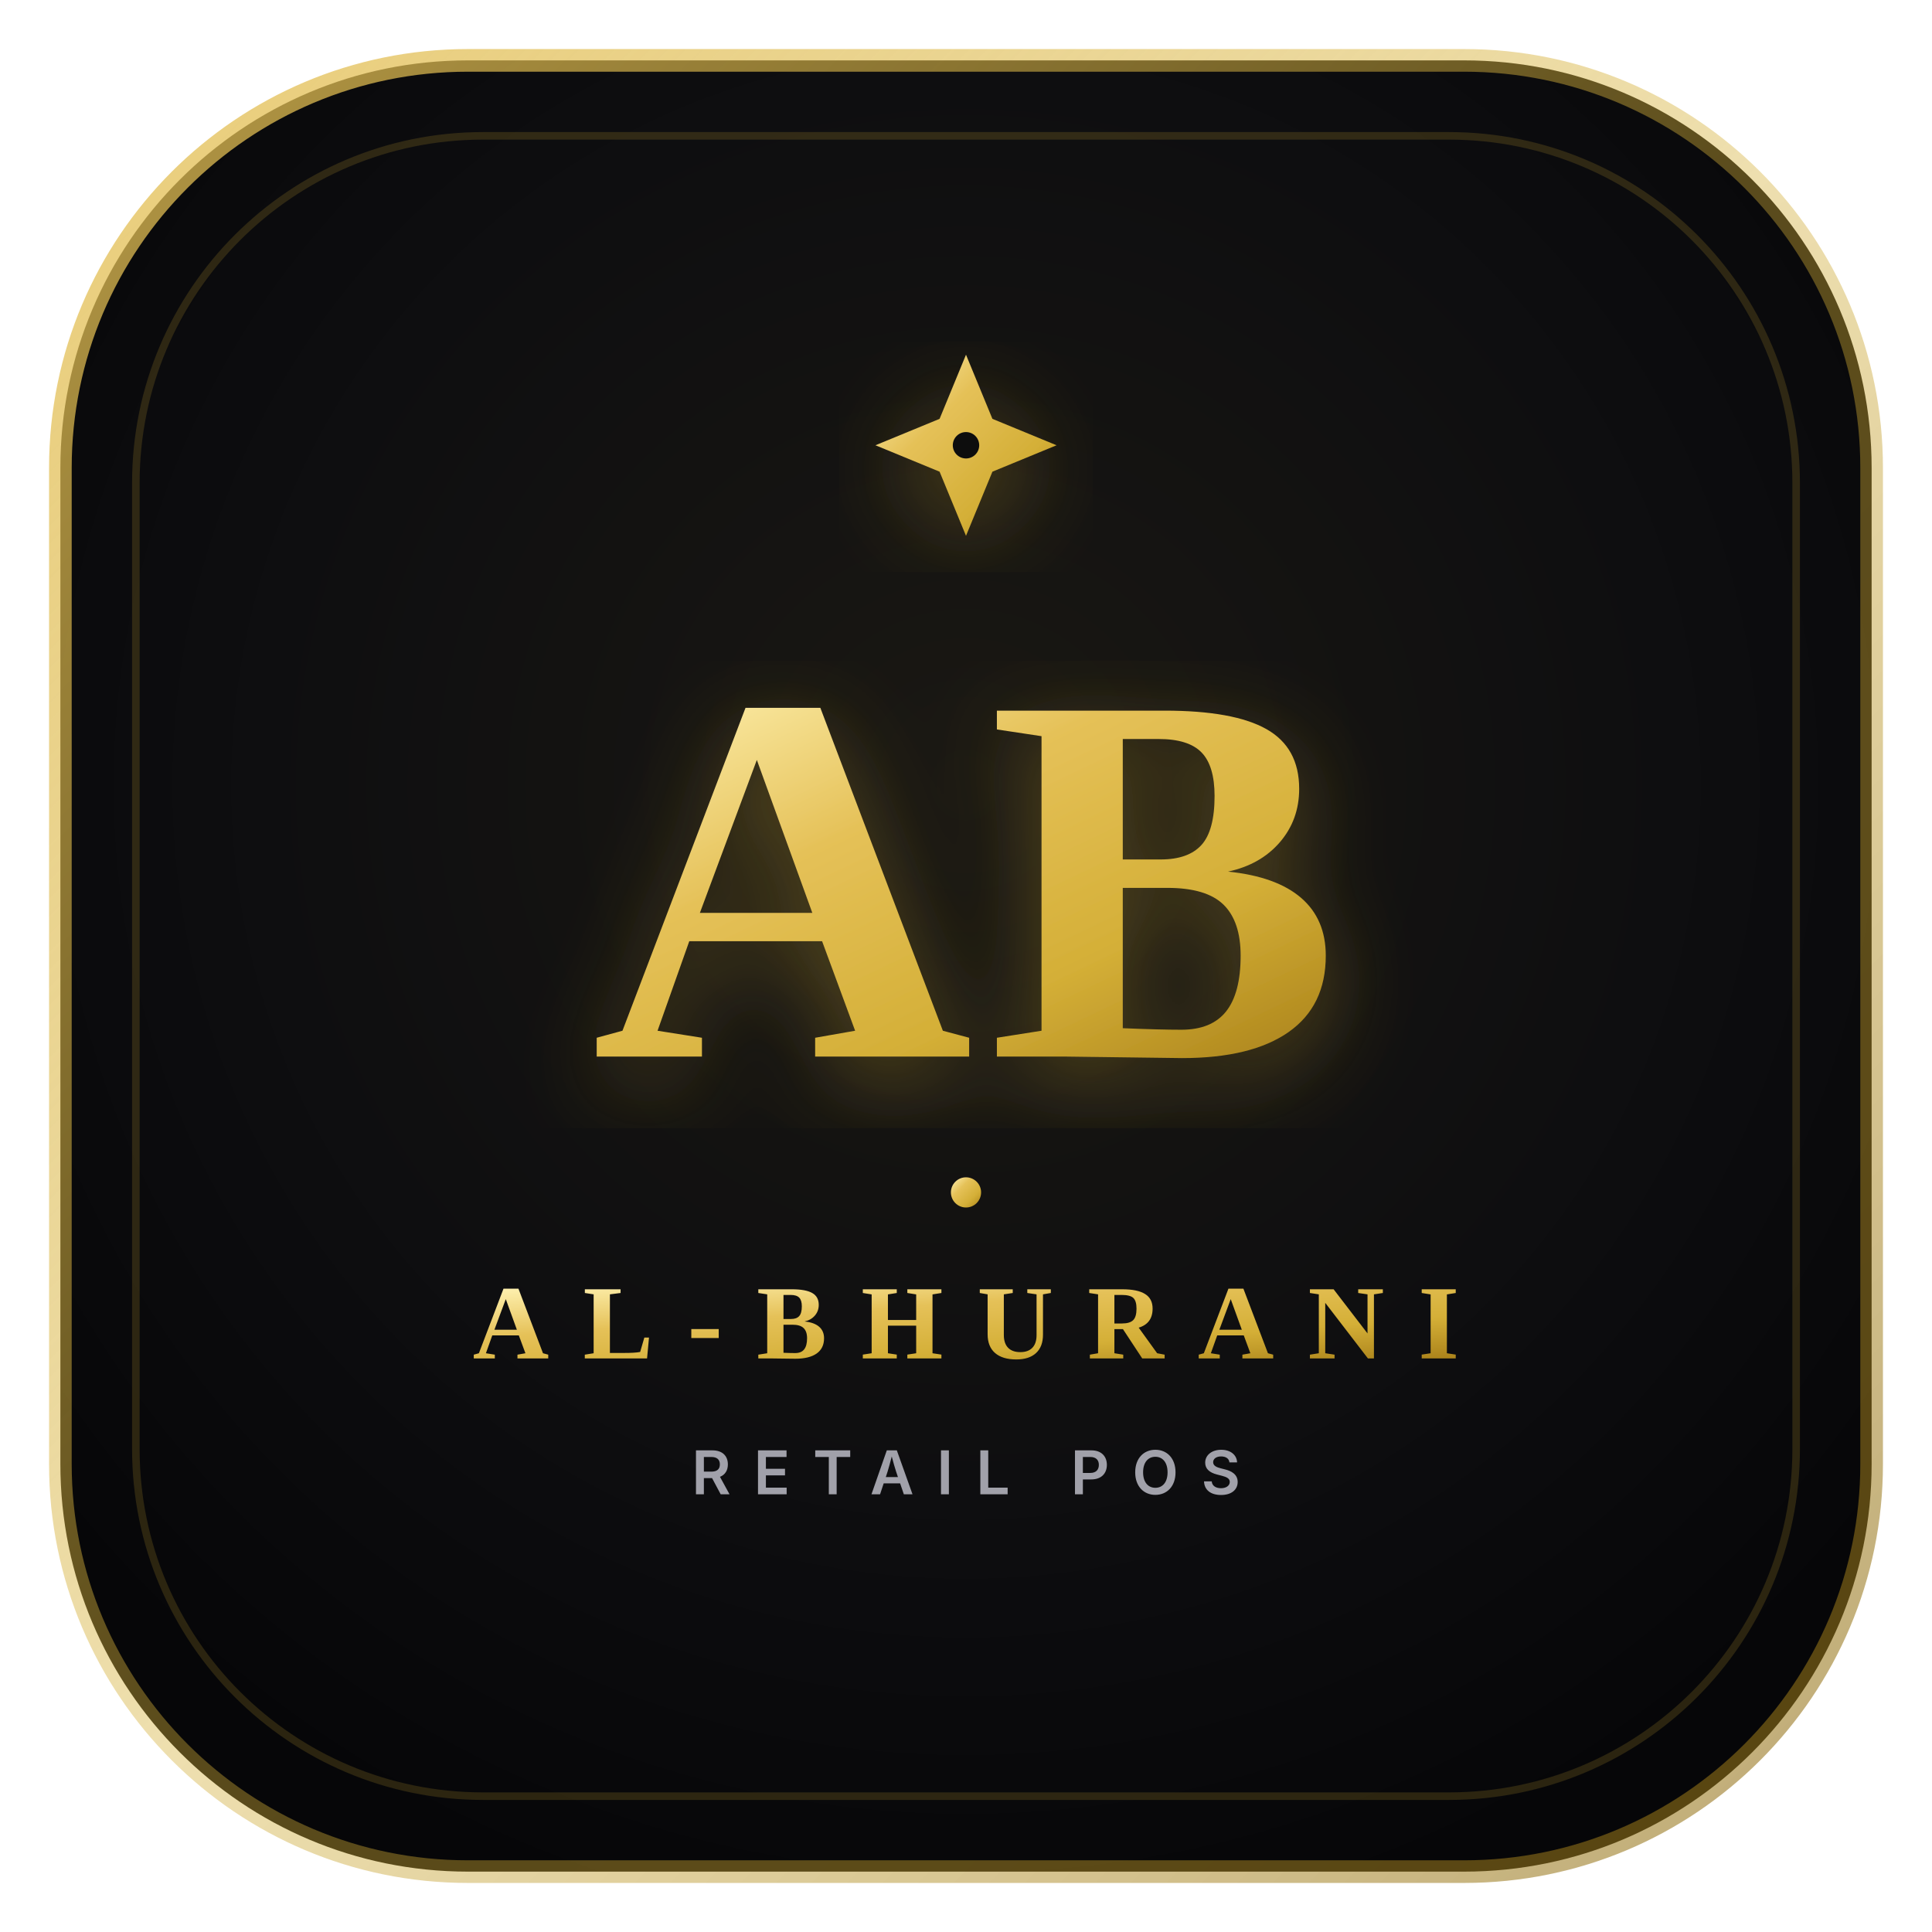
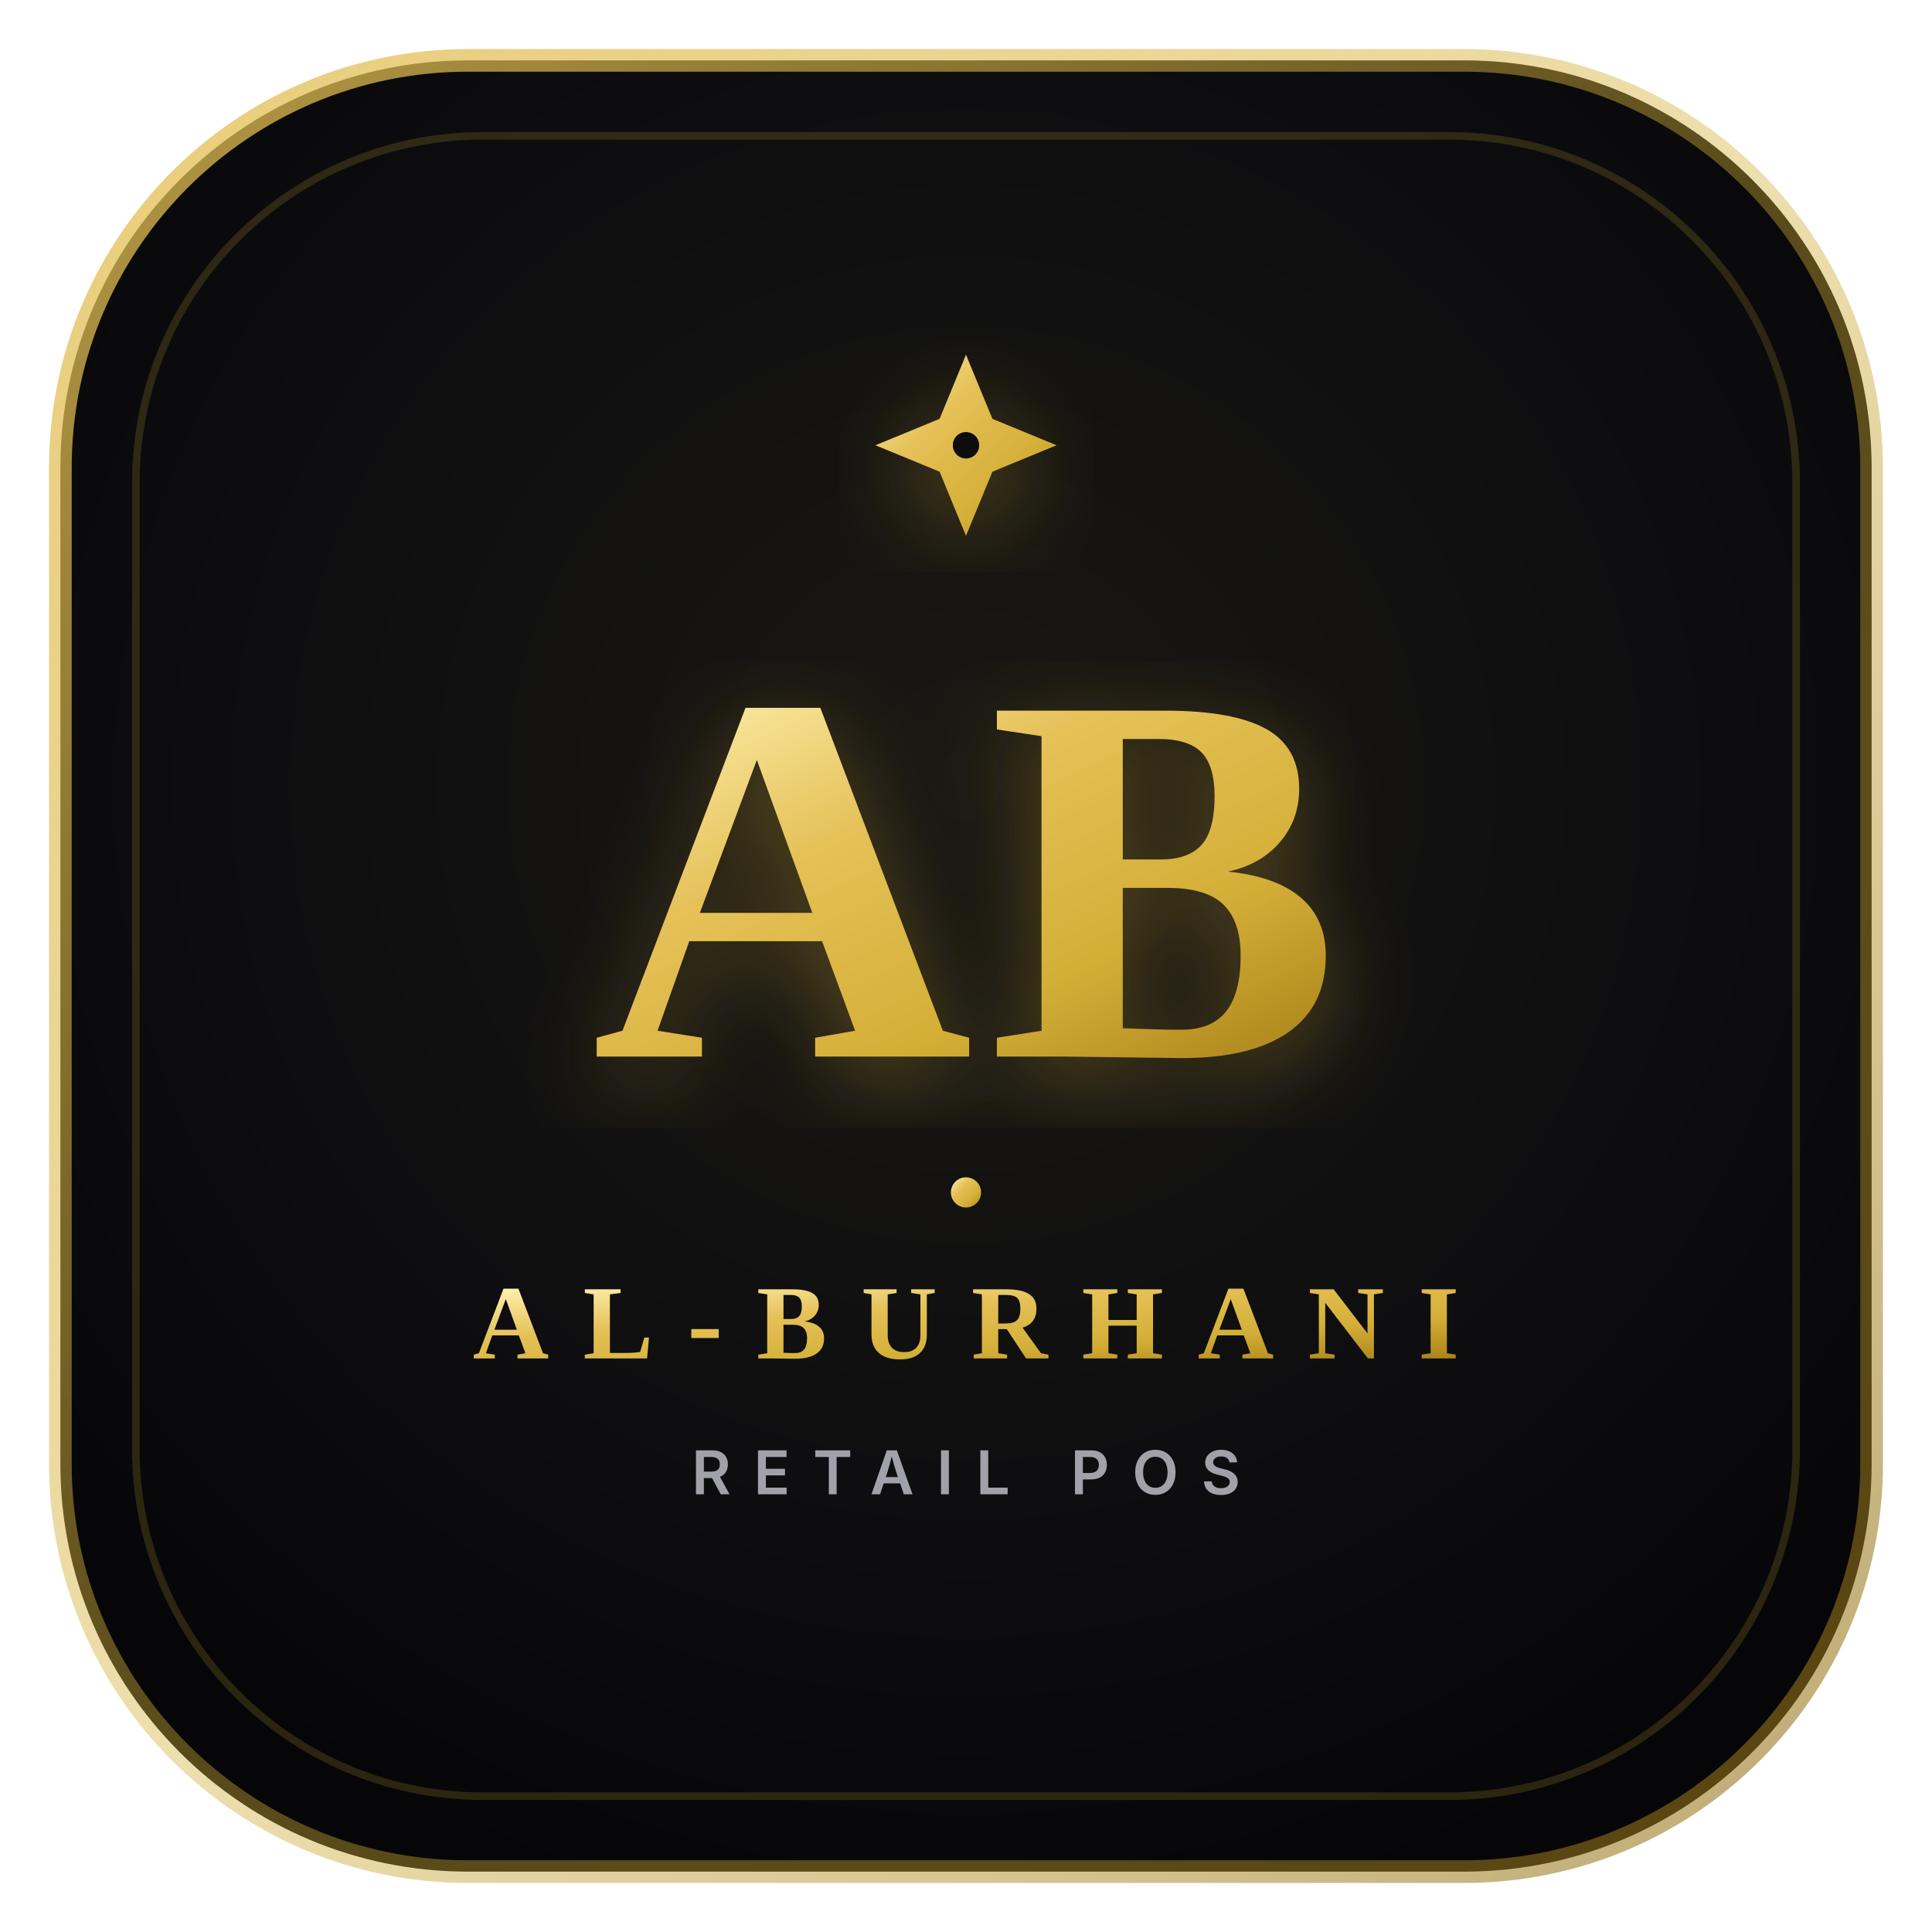
<svg xmlns="http://www.w3.org/2000/svg" viewBox="0 0 512 512" width="512" height="512">
  <defs>
    <radialGradient id="bgGlow" cx="50%" cy="40%" r="65%">
      <stop offset="0%" stop-color="#1A1813" />
      <stop offset="60%" stop-color="#0E0E10" />
      <stop offset="100%" stop-color="#060608" />
    </radialGradient>
    <linearGradient id="goldGrad" x1="0%" y1="0%" x2="100%" y2="100%">
      <stop offset="0%" stop-color="#FFF2B2" />
      <stop offset="35%" stop-color="#E5C158" />
      <stop offset="70%" stop-color="#D4AF37" />
      <stop offset="100%" stop-color="#AA821A" />
    </linearGradient>
    <linearGradient id="borderGrad" x1="0%" y1="0%" x2="100%" y2="100%">
      <stop offset="0%" stop-color="#E5C158" stop-opacity="0.8" />
      <stop offset="50%" stop-color="#D4AF37" stop-opacity="0.4" />
      <stop offset="100%" stop-color="#8C6B14" stop-opacity="0.6" />
    </linearGradient>
    <filter id="goldShadow" x="-20%" y="-20%" width="140%" height="140%">
      <feDropShadow dx="0" dy="6" stdDeviation="12" flood-color="#D4AF37" flood-opacity="0.35" />
    </filter>
  </defs>
  <rect x="16" y="16" width="480" height="480" rx="108" fill="url(#bgGlow)" />
  <rect x="16" y="16" width="480" height="480" rx="108" fill="none" stroke="url(#borderGrad)" stroke-width="6" />
  <rect x="36" y="36" width="440" height="440" rx="92" fill="none" stroke="#D4AF37" stroke-opacity="0.18" stroke-width="2" />
  <g transform="translate(256, 118)" filter="url(#goldShadow)">
    <polygon points="0,-24 7,-7 24,0 7,7 0,24 -7,7 -24,0 -7,-7" fill="url(#goldGrad)" />
    <circle cx="0" cy="0" r="3.5" fill="#0E0E10" />
  </g>
  <text x="256" y="280" font-family="'Cinzel', 'Times New Roman', 'Georgia', serif" font-size="140" font-weight="800" text-anchor="middle" fill="url(#goldGrad)" letter-spacing="4" filter="url(#goldShadow)">
    AB
  </text>
  <line x1="156" y1="316" x2="356" y2="316" stroke="url(#goldGrad)" stroke-width="2.5" stroke-linecap="round" />
  <circle cx="256" cy="316" r="4" fill="url(#goldGrad)" />
  <text x="256" y="360" font-family="'Cinzel', 'Times New Roman', 'Georgia', sans-serif" font-size="28" font-weight="700" text-anchor="middle" fill="url(#goldGrad)" letter-spacing="9">
-     AL-BHURANI
+     AL-BURHANI
  </text>
  <text x="256" y="396" font-family="'Inter', -apple-system, sans-serif" font-size="16" font-weight="600" text-anchor="middle" fill="#A1A1AA" letter-spacing="6">
    RETAIL POS
  </text>
</svg>
